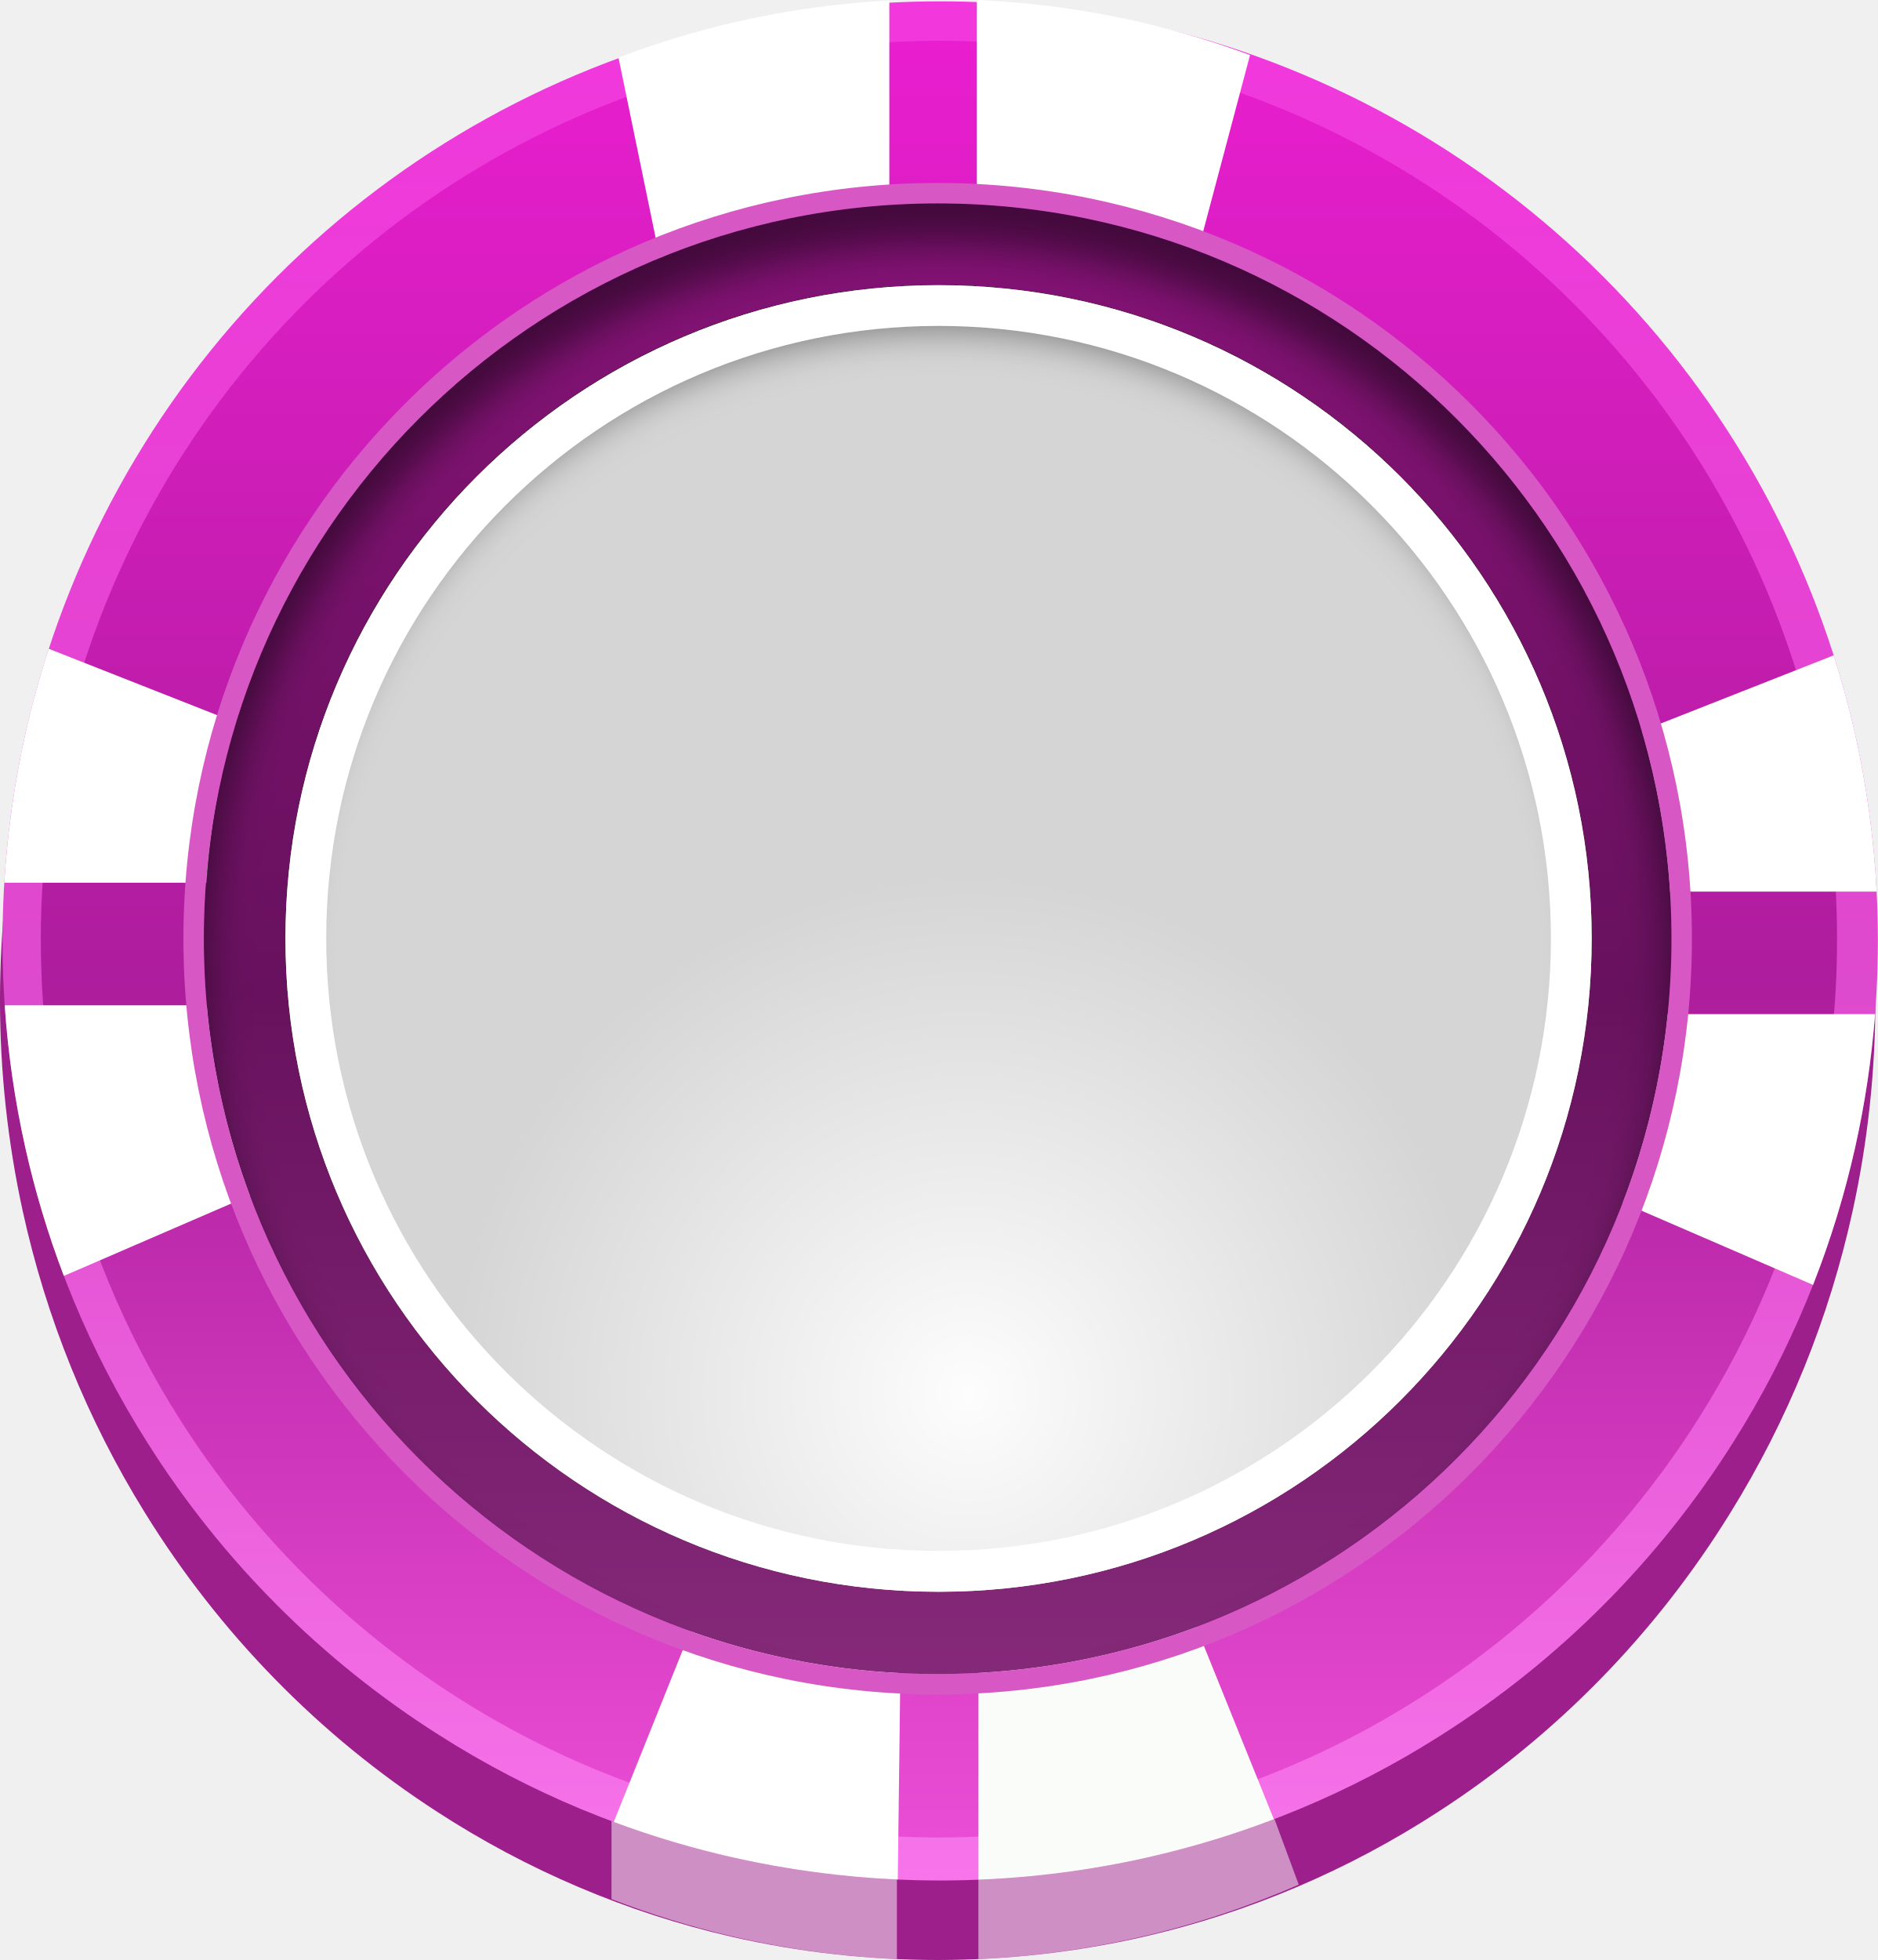
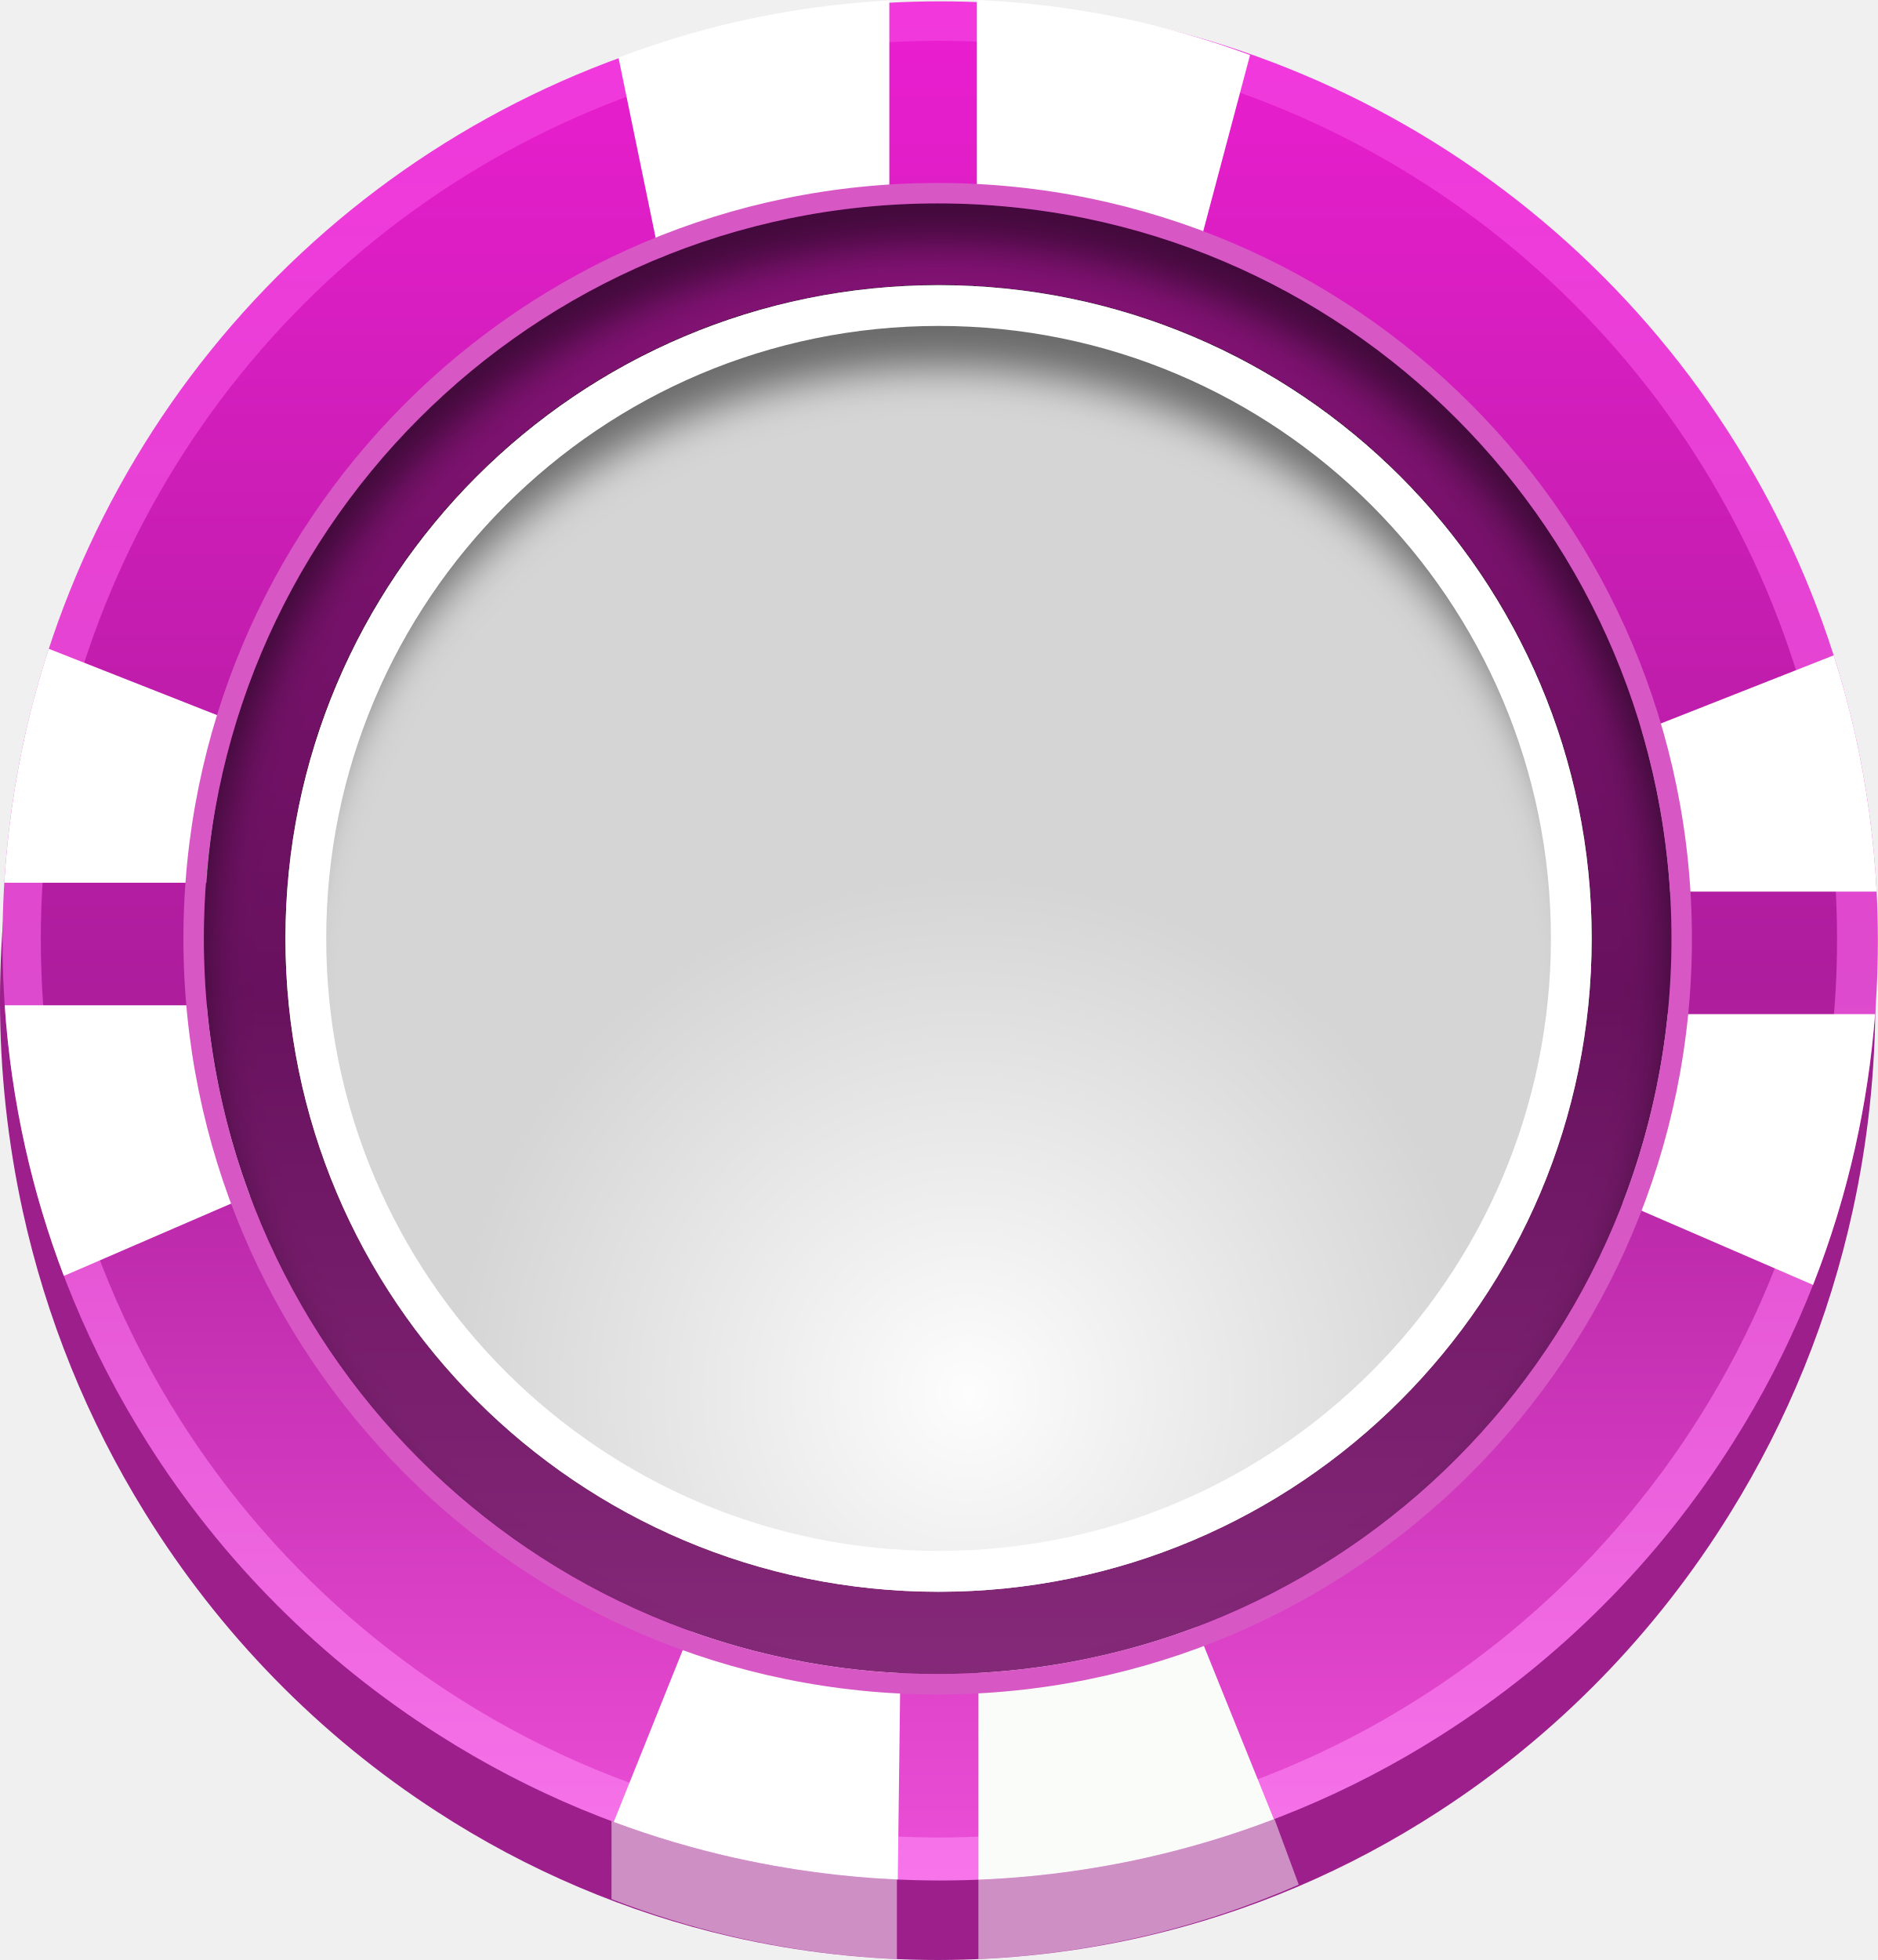
<svg xmlns="http://www.w3.org/2000/svg" width="46" height="48" viewBox="0 0 46 48" fill="none">
  <path d="M45.938 24.49C45.94 26.229 45.753 27.963 45.381 29.66C44.807 32.282 43.793 34.783 42.385 37.051C40.563 40 38.123 42.498 35.242 44.363C33.026 45.804 30.583 46.842 28.021 47.43C24.694 48.19 21.244 48.19 17.918 47.43C15.356 46.842 12.913 45.804 10.697 44.363C7.816 42.498 5.376 40 3.553 37.051C2.145 34.783 1.131 32.282 0.557 29.66C-0.186 26.254 -0.186 22.722 0.557 19.316C1.516 14.979 3.656 11.008 6.728 7.864C9.801 4.72 13.68 2.531 17.918 1.55C21.244 0.79 24.694 0.79 28.021 1.55C32.258 2.532 36.137 4.721 39.209 7.865C42.281 11.009 44.421 14.979 45.381 19.316C45.753 21.014 45.94 22.749 45.938 24.49Z" fill="#9C1F8B" />
  <path d="M46 23.043C46.001 24.745 45.814 26.442 45.443 28.103C44.869 30.669 43.855 33.117 42.447 35.337C40.624 38.223 38.184 40.667 35.303 42.493C33.087 43.904 30.644 44.919 28.082 45.494C24.756 46.239 21.306 46.239 17.979 45.494C15.417 44.919 12.974 43.904 10.758 42.493C7.877 40.667 5.437 38.223 3.615 35.337C2.207 33.117 1.193 30.669 0.619 28.103C-0.124 24.769 -0.124 21.312 0.619 17.979C1.578 13.734 3.717 9.848 6.79 6.77C9.862 3.693 13.742 1.551 17.979 0.591C21.306 -0.153 24.756 -0.153 28.082 0.591C32.319 1.552 36.198 3.695 39.27 6.772C42.343 9.849 44.483 13.734 45.443 17.979C45.815 19.641 46.001 21.339 46 23.043Z" fill="url(#paint0_linear)" />
  <path d="M45 23C45.001 24.628 44.822 26.25 44.466 27.838C43.916 30.292 42.945 32.632 41.597 34.755C39.851 37.514 37.514 39.851 34.755 41.597C32.632 42.945 30.292 43.916 27.838 44.466C24.652 45.178 21.348 45.178 18.162 44.466C15.708 43.916 13.368 42.945 11.245 41.597C8.486 39.851 6.149 37.514 4.403 34.755C3.055 32.632 2.084 30.292 1.534 27.838C0.822 24.651 0.822 21.346 1.534 18.158C2.452 14.1 4.502 10.384 7.444 7.442C10.387 4.5 14.103 2.451 18.162 1.534C21.348 0.822 24.652 0.822 27.838 1.534C31.896 2.452 35.612 4.501 38.554 7.443C41.497 10.385 43.547 14.1 44.466 18.158C44.822 19.747 45.001 21.371 45 23Z" fill="url(#paint1_linear)" />
  <path fill-rule="evenodd" clip-rule="evenodd" d="M23.967 46.033V47.977C25.328 47.916 26.684 47.73 28.02 47.417C29.32 47.113 30.59 46.69 31.814 46.155L31.219 44.548C30.199 44.938 29.151 45.254 28.082 45.494C26.725 45.798 25.348 45.978 23.967 46.033Z" fill="white" fill-opacity="0.5" />
  <path fill-rule="evenodd" clip-rule="evenodd" d="M14.98 44.6L14.979 46.508C15.937 46.879 16.918 47.183 17.918 47.418C19.254 47.73 20.61 47.916 21.97 47.977V46.028C20.631 45.967 19.296 45.789 17.979 45.494C16.958 45.265 15.956 44.966 14.98 44.6Z" fill="white" fill-opacity="0.5" />
  <path fill-rule="evenodd" clip-rule="evenodd" d="M44.918 16.049C45.12 16.683 45.296 17.326 45.443 17.979C45.727 19.247 45.903 20.538 45.97 21.835H40.909C40.823 20.477 40.587 19.161 40.218 17.901L44.918 16.049Z" fill="white" />
  <path fill-rule="evenodd" clip-rule="evenodd" d="M39.753 29.452C40.313 27.995 40.688 26.447 40.852 24.836H45.932C45.847 25.934 45.684 27.026 45.443 28.103C45.186 29.251 44.841 30.376 44.412 31.467L39.753 29.452Z" fill="white" />
  <path fill-rule="evenodd" clip-rule="evenodd" d="M23.929 0C25.302 0.06 26.671 0.247 28.02 0.562C28.904 0.771 29.773 1.034 30.621 1.348L29.352 6.121C27.653 5.364 25.83 4.9 23.929 4.782V0Z" fill="white" />
  <path fill-rule="evenodd" clip-rule="evenodd" d="M21.785 0.011V4.798C19.806 4.949 17.915 5.475 16.162 6.317L15.15 1.41C16.052 1.068 16.976 0.784 17.918 0.562C19.194 0.264 20.487 0.08 21.785 0.011Z" fill="white" />
  <path fill-rule="evenodd" clip-rule="evenodd" d="M5.066 24.619C5.211 26.244 5.572 27.806 6.12 29.277L1.564 31.247C1.175 30.225 0.858 29.174 0.619 28.103C0.362 26.953 0.194 25.788 0.115 24.619H5.066Z" fill="white" />
  <path fill-rule="evenodd" clip-rule="evenodd" d="M0.105 21.618C0.18 20.397 0.351 19.18 0.619 17.979C0.778 17.271 0.971 16.574 1.195 15.889L5.751 17.684C5.382 18.944 5.146 20.261 5.06 21.618H0.105Z" fill="white" />
  <path fill-rule="evenodd" clip-rule="evenodd" d="M23.968 40.97C25.837 40.867 27.631 40.478 29.305 39.847L31.204 44.553C30.189 44.941 29.146 45.255 28.082 45.494C26.726 45.798 25.349 45.978 23.968 46.033V40.97Z" fill="#F9FCF8" />
  <path fill-rule="evenodd" clip-rule="evenodd" d="M16.91 39.948C18.53 40.529 20.258 40.884 22.055 40.974L21.992 46.029C20.646 45.969 19.303 45.79 17.98 45.494C16.977 45.269 15.993 44.977 15.034 44.62L16.91 39.948Z" fill="white" />
  <g filter="url(#filter0_i)">
    <path d="M22.969 40.997C32.897 40.997 40.945 32.935 40.945 22.989C40.945 13.044 32.897 4.981 22.969 4.981C13.041 4.981 4.993 13.044 4.993 22.989C4.993 32.935 13.041 40.997 22.969 40.997Z" fill="black" fill-opacity="0.4" />
  </g>
  <path d="M22.969 41.247C33.036 41.247 41.195 33.072 41.195 22.989C41.195 12.906 33.036 4.731 22.969 4.731C12.903 4.731 4.743 12.906 4.743 22.989C4.743 33.072 12.903 41.247 22.969 41.247Z" stroke="#D758C5" stroke-width="0.5" />
  <g filter="url(#filter1_i)">
    <path d="M22.991 38.982C31.827 38.982 38.991 31.819 38.991 22.982C38.991 14.146 31.827 6.982 22.991 6.982C14.154 6.982 6.991 14.146 6.991 22.982C6.991 31.819 14.154 38.982 22.991 38.982Z" fill="url(#paint2_radial)" />
  </g>
  <path d="M38.491 22.982C38.491 31.543 31.551 38.482 22.991 38.482C14.43 38.482 7.491 31.543 7.491 22.982C7.491 14.422 14.43 7.482 22.991 7.482C31.551 7.482 38.491 14.422 38.491 22.982Z" stroke="white" />
  <defs>
    <filter id="filter0_i" x="4.493" y="4.481" width="36.952" height="38.016" filterUnits="userSpaceOnUse" color-interpolation-filters="sRGB">
      <feFlood flood-opacity="0" result="BackgroundImageFix" />
      <feBlend mode="normal" in="SourceGraphic" in2="BackgroundImageFix" result="shape" />
      <feColorMatrix in="SourceAlpha" type="matrix" values="0 0 0 0 0 0 0 0 0 0 0 0 0 0 0 0 0 0 127 0" result="hardAlpha" />
      <feOffset dy="1" />
      <feGaussianBlur stdDeviation="0.5" />
      <feComposite in2="hardAlpha" operator="arithmetic" k2="-1" k3="1" />
      <feColorMatrix type="matrix" values="0 0 0 0 0 0 0 0 0 0 0 0 0 0 0 0 0 0 0.5 0" />
      <feBlend mode="normal" in2="shape" result="effect1_innerShadow" />
    </filter>
    <filter id="filter1_i" x="6.991" y="6.982" width="32" height="33" filterUnits="userSpaceOnUse" color-interpolation-filters="sRGB">
      <feFlood flood-opacity="0" result="BackgroundImageFix" />
      <feBlend mode="normal" in="SourceGraphic" in2="BackgroundImageFix" result="shape" />
      <feColorMatrix in="SourceAlpha" type="matrix" values="0 0 0 0 0 0 0 0 0 0 0 0 0 0 0 0 0 0 127 0" result="hardAlpha" />
-       <feOffset dy="1" />
+       <feOffset dy="2" />
      <feGaussianBlur stdDeviation="0.5" />
      <feComposite in2="hardAlpha" operator="arithmetic" k2="-1" k3="1" />
      <feColorMatrix type="matrix" values="0 0 0 0 0 0 0 0 0 0 0 0 0 0 0 0 0 0 0.5 0" />
      <feBlend mode="normal" in2="shape" result="effect1_innerShadow" />
    </filter>
    <linearGradient id="paint0_linear" x1="23.031" y1="0.033" x2="23.031" y2="46.053" gradientUnits="userSpaceOnUse">
      <stop stop-color="#F237DD" />
      <stop offset="0.529" stop-color="#DE4ACD" />
      <stop offset="1" stop-color="#F774EA" />
    </linearGradient>
    <linearGradient id="paint1_linear" x1="23" y1="1" x2="23" y2="45" gradientUnits="userSpaceOnUse">
      <stop stop-color="#E91ECF" />
      <stop offset="0.529" stop-color="#AD1D9C" />
      <stop offset="1" stop-color="#EA4DD5" />
    </linearGradient>
    <radialGradient id="paint2_radial" cx="0" cy="0" r="1" gradientUnits="userSpaceOnUse" gradientTransform="translate(23.7151 34.0853) rotate(90) scale(15.3089)">
      <stop stop-color="#FDFDFD" />
      <stop offset="0.825" stop-color="#D5D5D5" />
    </radialGradient>
  </defs>
</svg>
